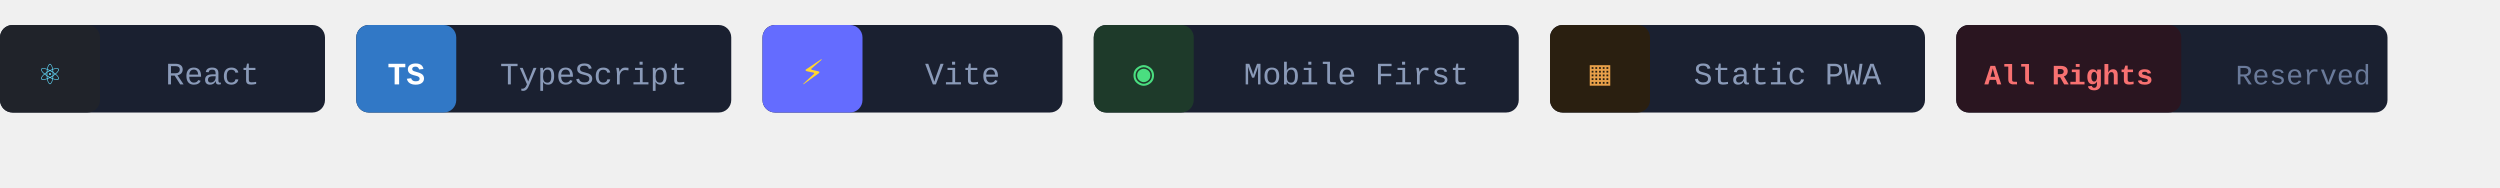
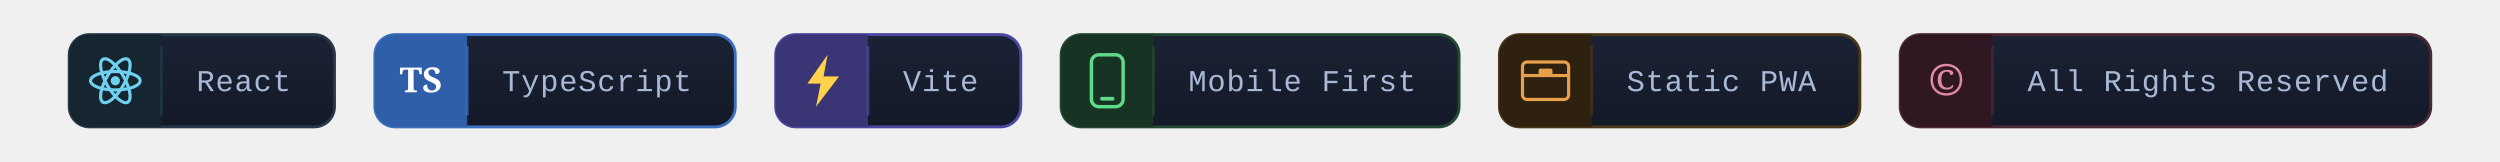
- <svg xmlns="http://www.w3.org/2000/svg" viewBox="0 0 800 60" role="img" aria-label="Technology stack badges">
+ <svg xmlns="http://www.w3.org/2000/svg" viewBox="0 0 867 56" role="img" aria-label="Technology stack: React, TypeScript, Vite, mobile-first design, static PWA, all rights reserved">
  <defs>
-     <linearGradient id="badge-bg" x1="0%" y1="0%" x2="0%" y2="100%">
-       <stop offset="0%" style="stop-color:#1a2030" />
-       <stop offset="100%" style="stop-color:#131825" />
+     <linearGradient id="panel-react" x1="0%" y1="0%" x2="0%" y2="100%">
+       <stop offset="0%" stop-color="#1b2233" />
+       <stop offset="100%" stop-color="#131928" />
+     </linearGradient>
+     <linearGradient id="panel-ts" x1="0%" y1="0%" x2="0%" y2="100%">
+       <stop offset="0%" stop-color="#1b2233" />
+       <stop offset="100%" stop-color="#131928" />
+     </linearGradient>
+     <linearGradient id="panel-vite" x1="0%" y1="0%" x2="0%" y2="100%">
+       <stop offset="0%" stop-color="#1b2233" />
+       <stop offset="100%" stop-color="#131928" />
+     </linearGradient>
+     <linearGradient id="panel-mobile" x1="0%" y1="0%" x2="0%" y2="100%">
+       <stop offset="0%" stop-color="#1b2233" />
+       <stop offset="100%" stop-color="#131928" />
+     </linearGradient>
+     <linearGradient id="panel-archive" x1="0%" y1="0%" x2="0%" y2="100%">
+       <stop offset="0%" stop-color="#1b2233" />
+       <stop offset="100%" stop-color="#131928" />
+     </linearGradient>
+     <linearGradient id="panel-license" x1="0%" y1="0%" x2="0%" y2="100%">
+       <stop offset="0%" stop-color="#1b2233" />
+       <stop offset="100%" stop-color="#131928" />
    </linearGradient>
  </defs>
-   <g transform="translate(0,0)">
-     <rect x="0" y="8" width="104" height="28" rx="4" fill="#1a2030" />
-     <rect x="0" y="8" width="32" height="28" rx="4" fill="#20232a" />
-     <text x="16" y="27" font-family="'Courier New', monospace" font-size="11" fill="#61DAFB" text-anchor="middle" font-weight="700">⚛</text>
-     <text x="68" y="27" font-family="'Courier New', monospace" font-size="10" fill="#8a9ab8" text-anchor="middle">React</text>
+   <g>
+     <rect x="24" y="12" width="92" height="32" rx="7" fill="url(#panel-react)" stroke="#26384a" stroke-width="1" />
+     <path d="M24 19 a7 7 0 0 1 7 -7 h25 v32 h-25 a7 7 0 0 1 -7 -7 Z" fill="#152631" />
+     <line x1="56" y1="16" x2="56" y2="40" stroke="#26384a" stroke-width="1" opacity="0.7" />
+     <ellipse cx="40.0" cy="28.0" rx="8.6" ry="3.2" transform="rotate(0 40.0 28.0)" fill="none" stroke="#6fd0f0" stroke-width="1.1" />
+     <ellipse cx="40.0" cy="28.0" rx="8.6" ry="3.2" transform="rotate(60 40.0 28.0)" fill="none" stroke="#6fd0f0" stroke-width="1.1" />
+     <ellipse cx="40.0" cy="28.0" rx="8.6" ry="3.2" transform="rotate(120 40.0 28.0)" fill="none" stroke="#6fd0f0" stroke-width="1.1" />
+     <circle cx="40.0" cy="28.0" r="1.6" fill="#6fd0f0" />
+     <text x="84.5" y="31.6" font-family="'Courier New', Consolas, monospace" font-size="10.5" letter-spacing="0.3" fill="#a9b8d6" text-anchor="middle">React</text>
  </g>
-   <g transform="translate(114,0)">
-     <rect x="0" y="8" width="120" height="28" rx="4" fill="#1a2030" />
-     <rect x="0" y="8" width="32" height="28" rx="4" fill="#3178C6" />
-     <text x="16" y="27" font-family="'Courier New', monospace" font-size="10" fill="#ffffff" text-anchor="middle" font-weight="700">TS</text>
-     <text x="76" y="27" font-family="'Courier New', monospace" font-size="10" fill="#8a9ab8" text-anchor="middle">TypeScript</text>
+   <g>
+     <rect x="130" y="12" width="125" height="32" rx="7" fill="url(#panel-ts)" stroke="#3d6fbf" stroke-width="1" />
+     <path d="M130 19 a7 7 0 0 1 7 -7 h25 v32 h-25 a7 7 0 0 1 -7 -7 Z" fill="#2f5fa8" />
+     <line x1="162" y1="16" x2="162" y2="40" stroke="#3d6fbf" stroke-width="1" opacity="0.7" />
+     <text x="146.0" y="32.0" font-family="Georgia, serif" font-size="12" font-weight="700" fill="#ffffff" text-anchor="middle">TS</text>
+     <text x="207.0" y="31.6" font-family="'Courier New', Consolas, monospace" font-size="10.5" letter-spacing="0.3" fill="#a9b8d6" text-anchor="middle">TypeScript</text>
  </g>
-   <g transform="translate(244,0)">
-     <rect x="0" y="8" width="96" height="28" rx="4" fill="#1a2030" />
-     <rect x="0" y="8" width="32" height="28" rx="4" fill="#646CFF" />
-     <text x="16" y="27" font-family="'Courier New', monospace" font-size="11" fill="#FFD62E" text-anchor="middle">⚡</text>
-     <text x="64" y="27" font-family="'Courier New', monospace" font-size="10" fill="#8a9ab8" text-anchor="middle">Vite</text>
+   <g>
+     <rect x="269" y="12" width="85" height="32" rx="7" fill="url(#panel-vite)" stroke="#4c47a0" stroke-width="1" />
+     <path d="M269 19 a7 7 0 0 1 7 -7 h25 v32 h-25 a7 7 0 0 1 -7 -7 Z" fill="#3a3675" />
+     <line x1="301" y1="16" x2="301" y2="40" stroke="#4c47a0" stroke-width="1" opacity="0.7" />
+     <path d="M287.0,19.0 L280.0,29.0 L284.6,29.0 L283.0,37.0 L291.0,26.5 L285.6,26.5 Z" fill="#ffd24a" />
+     <text x="326.2" y="31.6" font-family="'Courier New', Consolas, monospace" font-size="10.5" letter-spacing="0.3" fill="#a9b8d6" text-anchor="middle">Vite</text>
  </g>
-   <g transform="translate(350,0)">
-     <rect x="0" y="8" width="136" height="28" rx="4" fill="#1a2030" />
-     <rect x="0" y="8" width="32" height="28" rx="4" fill="#1e3a2a" />
-     <text x="16" y="27" font-family="'Courier New', monospace" font-size="11" fill="#4ade80" text-anchor="middle">◉</text>
-     <text x="84" y="27" font-family="'Courier New', monospace" font-size="10" fill="#8a9ab8" text-anchor="middle">Mobile First</text>
+   <g>
+     <rect x="368" y="12" width="138" height="32" rx="7" fill="url(#panel-mobile)" stroke="#254a34" stroke-width="1" />
+     <path d="M368 19 a7 7 0 0 1 7 -7 h25 v32 h-25 a7 7 0 0 1 -7 -7 Z" fill="#173324" />
+     <line x1="400" y1="16" x2="400" y2="40" stroke="#254a34" stroke-width="1" opacity="0.7" />
+     <rect x="378.5" y="19.0" width="11" height="18" rx="2.6" fill="none" stroke="#5fd98a" stroke-width="1.2" />
+     <rect x="381.5" y="33.6" width="5" height="1.3" rx="0.65" fill="#5fd98a" />
+     <text x="451.6" y="31.6" font-family="'Courier New', Consolas, monospace" font-size="10.5" letter-spacing="0.3" fill="#a9b8d6" text-anchor="middle">Mobile First</text>
  </g>
-   <g transform="translate(496,0)">
-     <rect x="0" y="8" width="120" height="28" rx="4" fill="#1a2030" />
-     <rect x="0" y="8" width="32" height="28" rx="4" fill="#2a1f10" />
-     <text x="16" y="27" font-family="'Courier New', monospace" font-size="11" fill="#e8a04a" text-anchor="middle">▦</text>
-     <text x="76" y="27" font-family="'Courier New', monospace" font-size="10" fill="#8a9ab8" text-anchor="middle">Static PWA</text>
+   <g>
+     <rect x="520" y="12" width="125" height="32" rx="7" fill="url(#panel-archive)" stroke="#4a3618" stroke-width="1" />
+     <path d="M520 19 a7 7 0 0 1 7 -7 h25 v32 h-25 a7 7 0 0 1 -7 -7 Z" fill="#2e2110" />
+     <line x1="552" y1="16" x2="552" y2="40" stroke="#4a3618" stroke-width="1" opacity="0.7" />
+     <rect x="528.0" y="21.5" width="16" height="13" rx="1.6" fill="none" stroke="#e8a04a" stroke-width="1.1" />
+     <line x1="528.0" y1="26.2" x2="544.0" y2="26.2" stroke="#e8a04a" stroke-width="1.1" />
+     <rect x="533.6" y="23.8" width="4.8" height="2.2" rx="0.6" fill="#e8a04a" />
+     <text x="597.0" y="31.6" font-family="'Courier New', Consolas, monospace" font-size="10.5" letter-spacing="0.3" fill="#a9b8d6" text-anchor="middle">Static PWA</text>
  </g>
-   <g transform="translate(626,0)">
-     <rect x="0" y="8" width="138" height="28" rx="4" fill="#1a2030" />
-     <rect x="0" y="8" width="72" height="28" rx="4" fill="#2a1520" />
-     <text x="36" y="27" font-family="'Courier New', monospace" font-size="9" fill="#f87171" text-anchor="middle" font-weight="600">All Rights</text>
-     <text x="111" y="27" font-family="'Courier New', monospace" font-size="9" fill="#6a7a9a" text-anchor="middle">Reserved</text>
+   <g>
+     <rect x="659" y="12" width="184" height="32" rx="7" fill="url(#panel-license)" stroke="#4a2836" stroke-width="1" />
+     <path d="M659 19 a7 7 0 0 1 7 -7 h25 v32 h-25 a7 7 0 0 1 -7 -7 Z" fill="#301823" />
+     <line x1="691" y1="16" x2="691" y2="40" stroke="#4a2836" stroke-width="1" opacity="0.7" />
+     <text x="675.0" y="33.0" font-family="Georgia, serif" font-size="15" fill="#e08aa8" text-anchor="middle">©</text>
+     <text x="765.7" y="31.6" font-family="'Courier New', Consolas, monospace" font-size="10.5" letter-spacing="0.3" fill="#a9b8d6" text-anchor="middle">All Rights Reserved</text>
  </g>
</svg>
